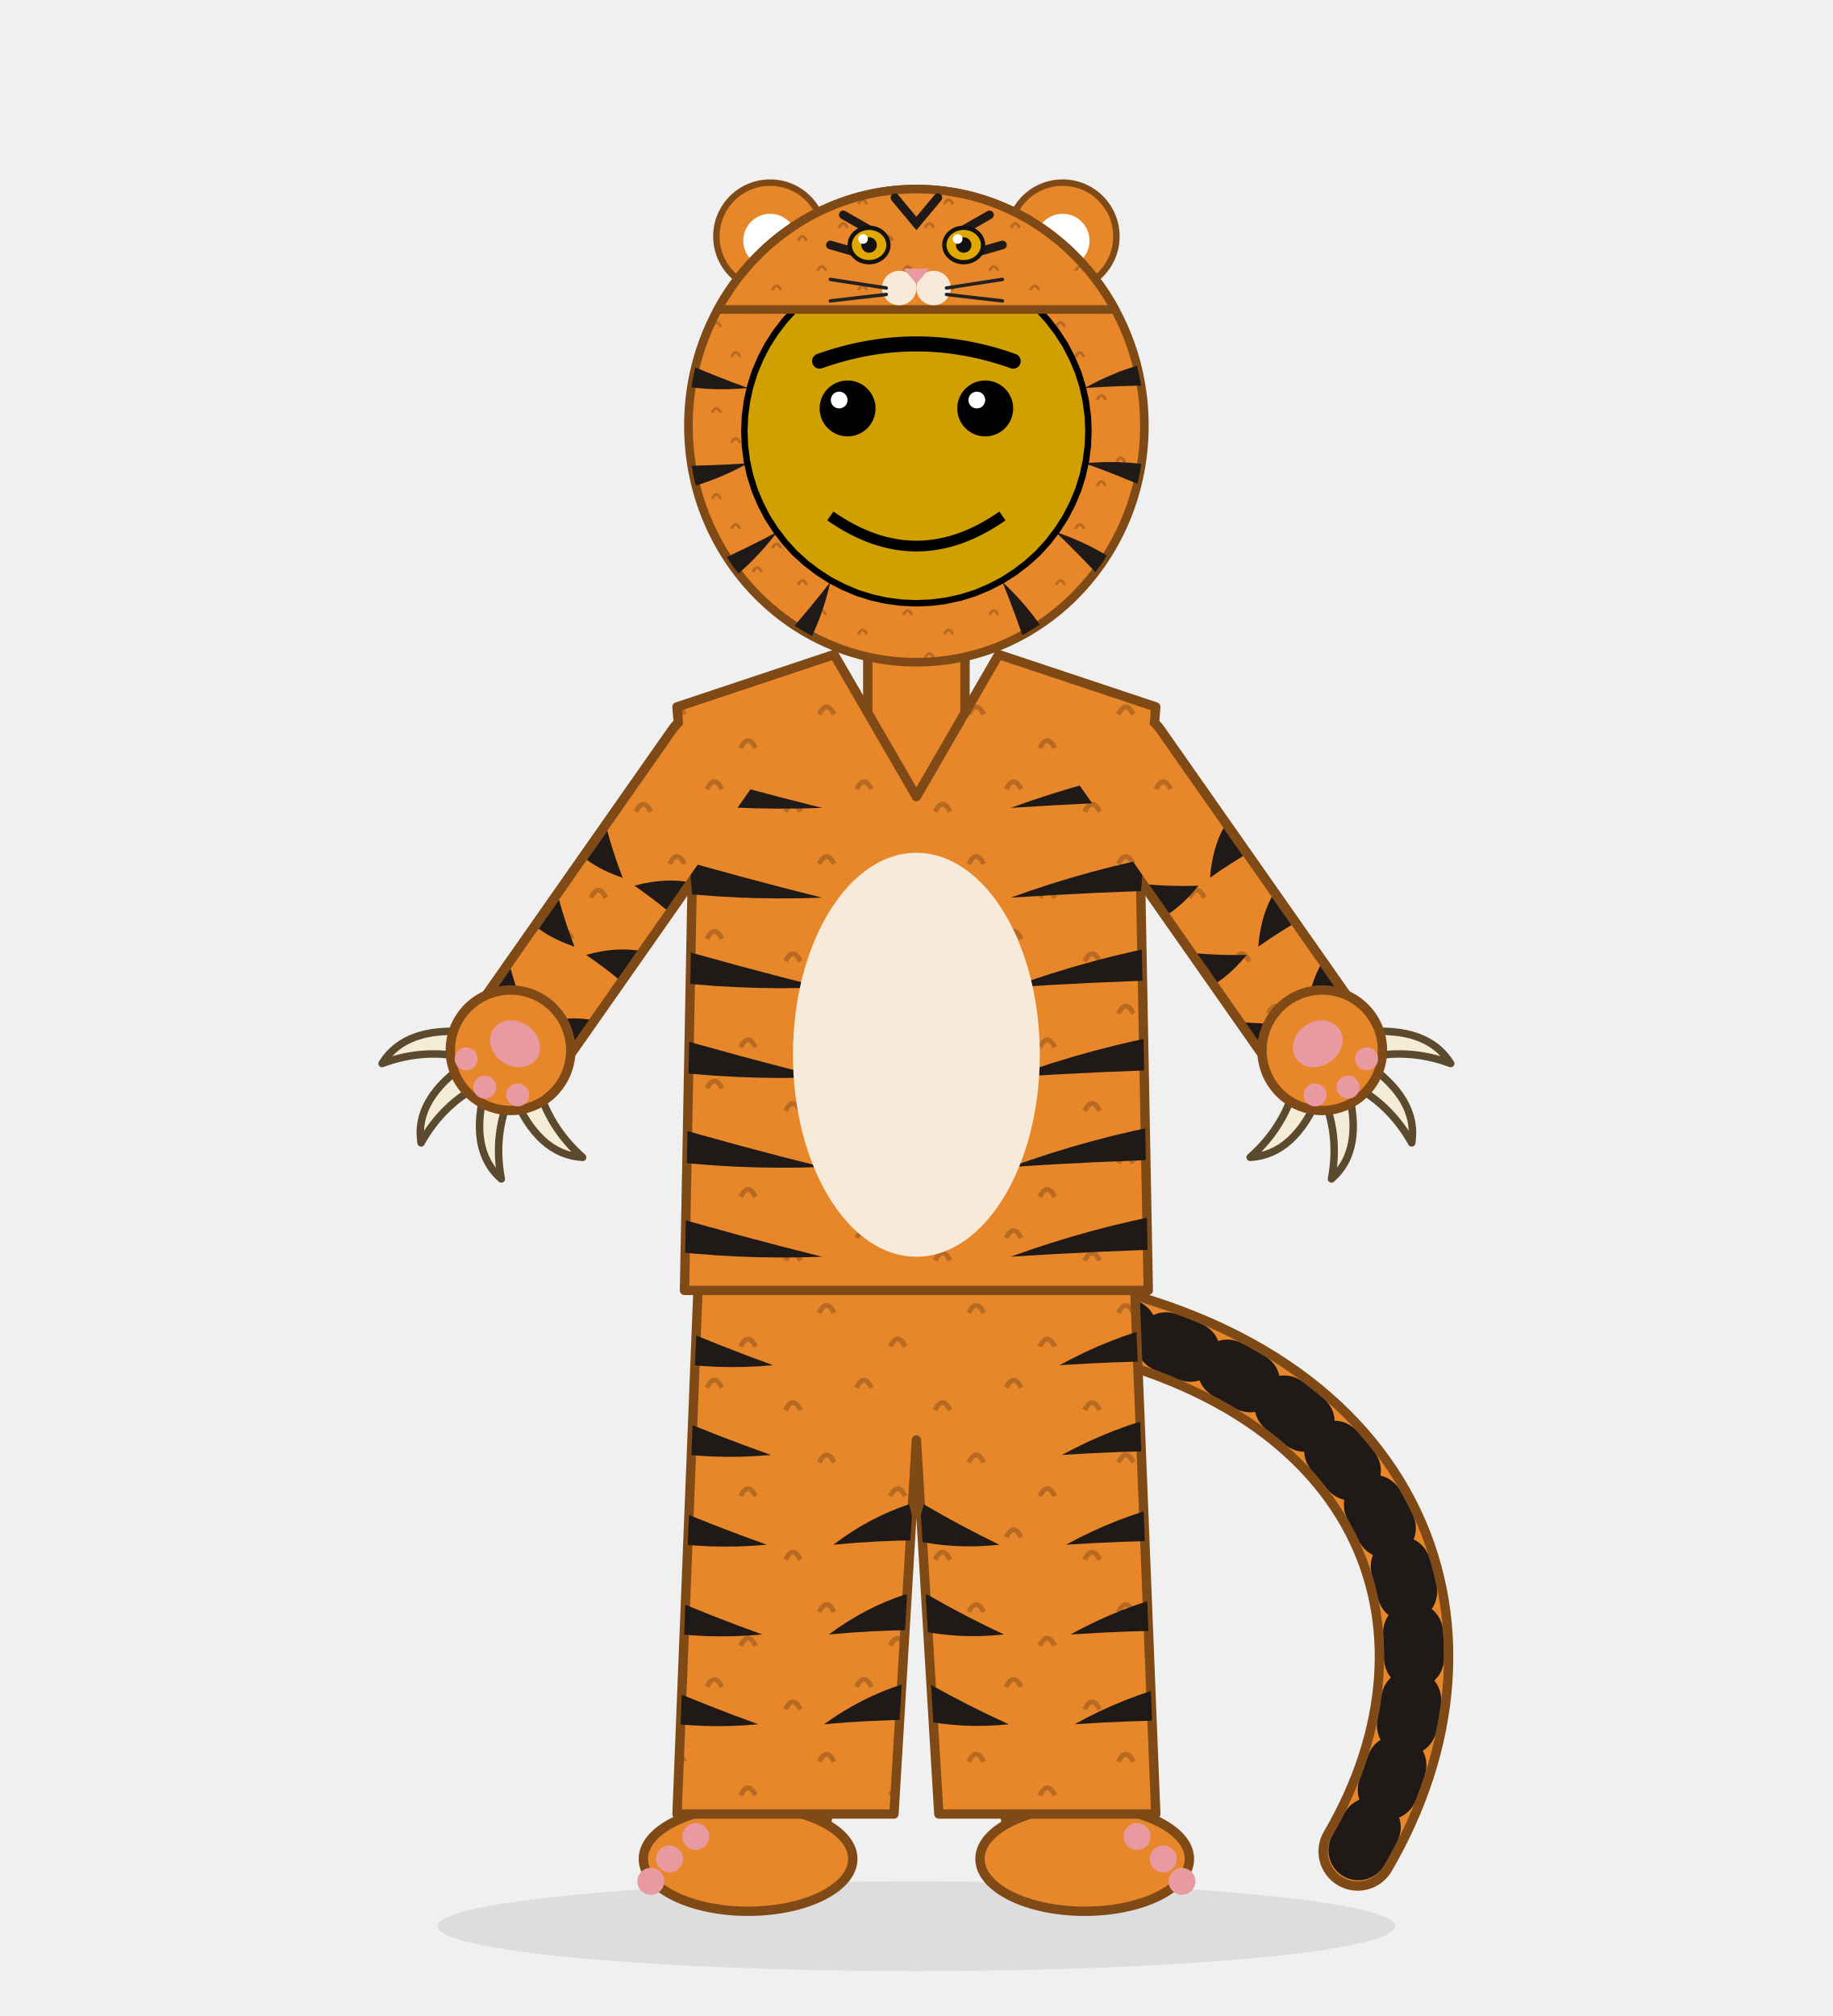
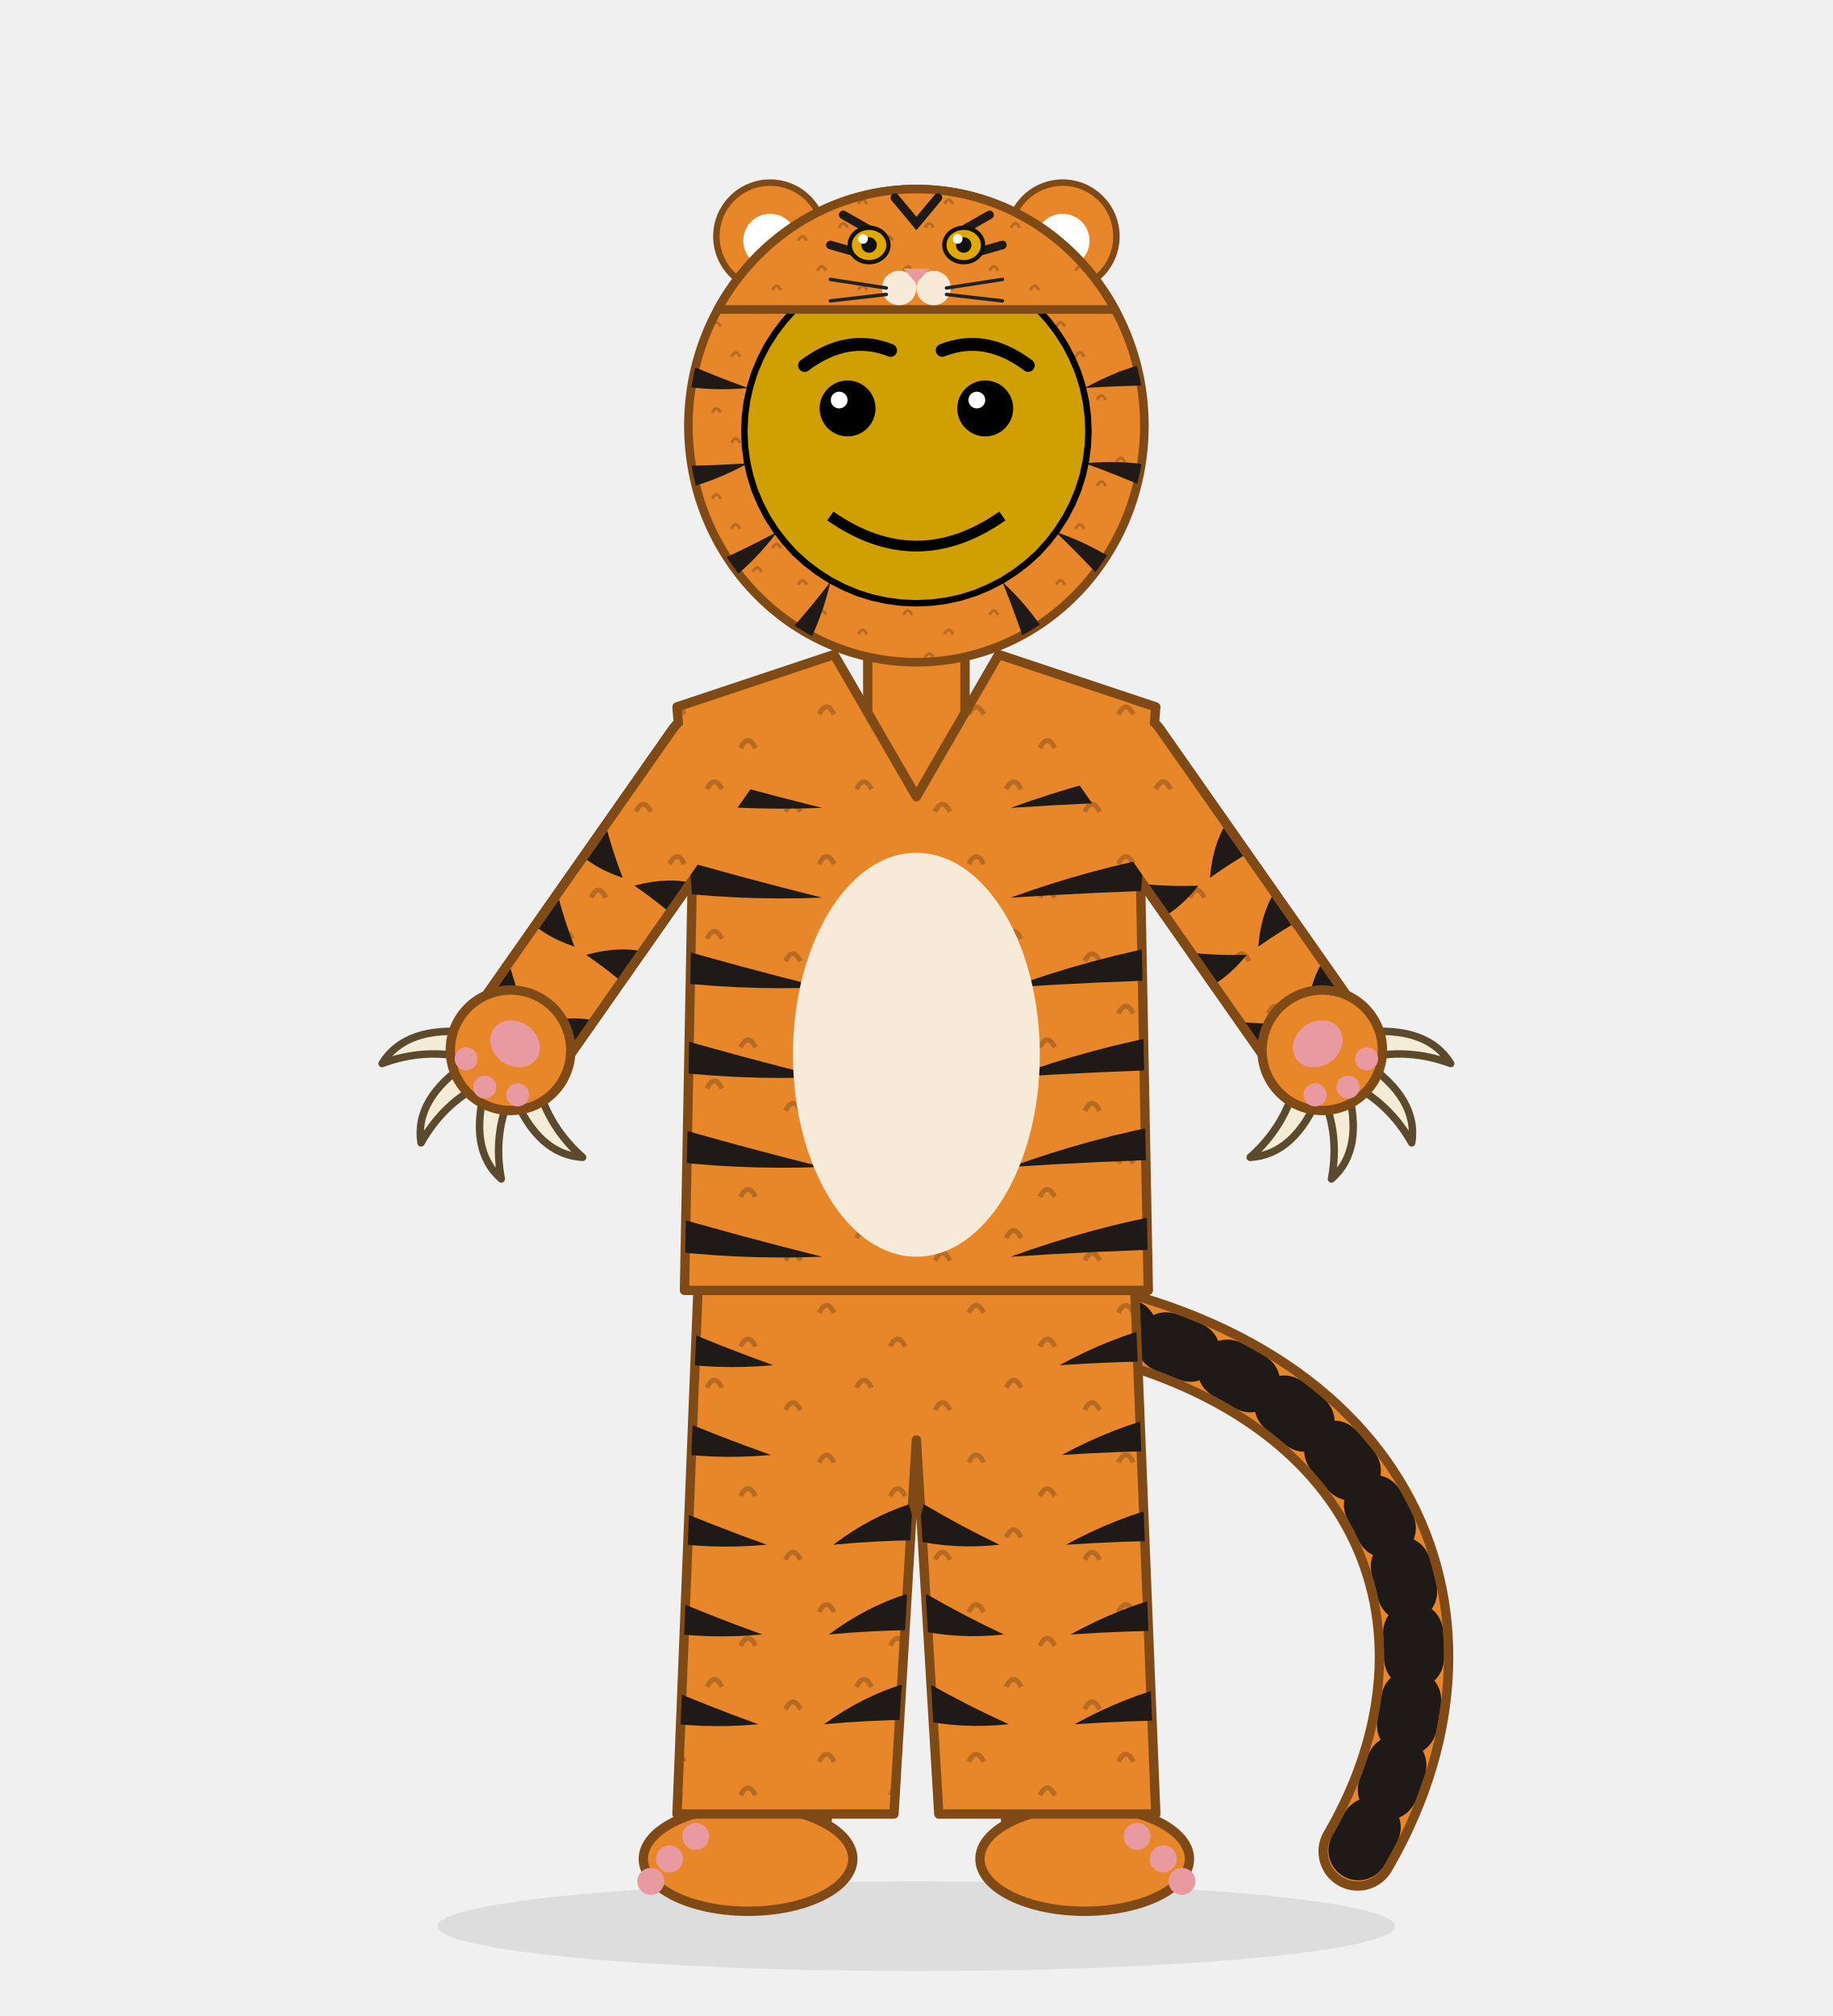
<svg xmlns="http://www.w3.org/2000/svg" id="pic" viewBox="-245 -195 490 539" width="490" height="539">
  <defs>
    <pattern id="pat-fur" width="40" height="40" patternUnits="userSpaceOnUse">
      <rect width="40" height="40" fill="#e8862a" />
      <path d="M5 22 q2 -4 4 0 M24 16 q2 -4 4 0 M14 36 q2 -4 4 0 M33 5 q2 -4 4 0" stroke="#a25e1d" stroke-width="1.3" fill="none" opacity="0.7" />
    </pattern>
    <pattern id="pat-bars" width="24" height="12" patternUnits="userSpaceOnUse">
      <rect width="24" height="12" fill="#e8862a" />
      <path d="M0 9 Q6 6 12 9 Q18 12 24 9" stroke="#1f1a17" stroke-width="2.5" fill="none" />
    </pattern>
  </defs>
  <g id="figure" transform="translate(0 320) scale(1.000) translate(0 -320)">
    <ellipse cx="0" cy="320" rx="128" ry="12" fill="#000" opacity="0.080" />
    <path d="M31.9 155 C128 170 153 240 118 300" fill="none" stroke="#804a17" stroke-width="21" stroke-linecap="round" />
    <path d="M31.9 155 C128 170 153 240 118 300" fill="none" stroke="#e8862a" stroke-width="16" stroke-linecap="round" />
    <path d="M31.9 155 C128 170 153 240 118 300" fill="none" stroke="#1f1a17" stroke-width="16" stroke-linecap="round" stroke-dasharray="7 11" />
    <line x1="35" y1="150" x2="35" y2="290" stroke="#804a17" stroke-width="25" stroke-linecap="round" />
    <line x1="35" y1="150" x2="35" y2="290" stroke="#e8862a" stroke-width="20" stroke-linecap="round" />
    <line x1="-35" y1="150" x2="-35" y2="290" stroke="#804a17" stroke-width="25" stroke-linecap="round" />
    <line x1="-35" y1="150" x2="-35" y2="290" stroke="#e8862a" stroke-width="20" stroke-linecap="round" />
    <ellipse cx="45" cy="302" rx="28" ry="14" fill="#e8862a" stroke="#804a17" stroke-width="2.5" />
    <circle cx="59" cy="296" r="3.6" fill="#e89aa0" />
    <circle cx="66" cy="302" r="3.6" fill="#e89aa0" />
    <circle cx="71" cy="308" r="3.6" fill="#e89aa0" />
    <ellipse cx="-45" cy="302" rx="28" ry="14" fill="#e8862a" stroke="#804a17" stroke-width="2.5" />
    <circle cx="-59" cy="296" r="3.6" fill="#e89aa0" />
    <circle cx="-66" cy="302" r="3.6" fill="#e89aa0" />
    <circle cx="-71" cy="308" r="3.6" fill="#e89aa0" />
    <polygon points="-58,140 58,140 64,290 6,290 0,190 -6,290 -64,290" fill="url(#pat-fur)" stroke="#804a17" stroke-width="2.5" stroke-linejoin="round" />
    <clipPath id="leg-stripes">
      <polygon points="-58,140 58,140 64,290 6,290 0,190 -6,290 -64,290" />
    </clipPath>
    <g clip-path="url(#leg-stripes)">
      <path d="M65.9 159.1 Q51.7 162.6 38.3 170 Q53.1 169 68 168.9 Z" fill="#1f1a17" />
      <path d="M-68 168.9 Q-53.6 171.4 -38.3 170 Q-52.2 165 -65.9 159.1 Z" fill="#1f1a17" />
      <path d="M66.9 183.1 Q52.5 186.6 38.9 194 Q53.8 193 68.9 192.9 Z" fill="#1f1a17" />
      <path d="M-68.9 192.9 Q-54.3 195.4 -38.9 194 Q-53 189 -66.9 183.1 Z" fill="#1f1a17" />
      <path d="M67.9 207.1 Q53.5 210.6 40 218 Q54.9 217 69.9 216.9 Z" fill="#1f1a17" />
      <path d="M-0.7 216.8 Q10.2 219.3 22.2 218 Q12 213.1 2 207.2 Z" fill="#1f1a17" />
      <path d="M-69.9 216.9 Q-55.4 219.4 -40 218 Q-54 213 -67.9 207.1 Z" fill="#1f1a17" />
      <path d="M-2 207.2 Q-12.6 210.7 -22.2 218 Q-10.9 216.9 0.7 216.8 Z" fill="#1f1a17" />
      <path d="M68.8 231.1 Q54.6 234.6 41.2 242 Q55.9 241 70.9 240.9 Z" fill="#1f1a17" />
      <path d="M0.1 240.8 Q11.2 243.3 23.4 242 Q12.9 237.1 2.7 231.2 Z" fill="#1f1a17" />
      <path d="M-70.9 240.9 Q-56.4 243.4 -41.2 242 Q-55.1 237 -68.8 231.1 Z" fill="#1f1a17" />
      <path d="M-2.7 231.2 Q-13.6 234.7 -23.4 242 Q-11.9 240.9 -0.1 240.8 Z" fill="#1f1a17" />
      <path d="M69.8 255.1 Q55.6 258.6 42.3 266 Q57 265 71.8 264.9 Z" fill="#1f1a17" />
      <path d="M0.8 264.8 Q12.3 267.3 24.7 266 Q13.9 261.1 3.4 255.2 Z" fill="#1f1a17" />
      <path d="M-71.8 264.9 Q-57.5 267.4 -42.3 266 Q-56.1 261 -69.8 255.1 Z" fill="#1f1a17" />
      <path d="M-3.4 255.2 Q-14.6 258.7 -24.7 266 Q-12.9 264.9 -0.8 264.8 Z" fill="#1f1a17" />
    </g>
    <rect x="-13" y="-42" width="26" height="66" rx="4" fill="#e8862a" stroke="#804a17" stroke-width="2.5" />
    <line x1="54" y1="8" x2="108.5" y2="85.8" stroke="#804a17" stroke-width="21" stroke-linecap="round" />
    <line x1="54" y1="8" x2="108.5" y2="85.8" stroke="#e8862a" stroke-width="16" stroke-linecap="round" />
    <line x1="-54" y1="8" x2="-108.5" y2="85.8" stroke="#804a17" stroke-width="21" stroke-linecap="round" />
    <line x1="-54" y1="8" x2="-108.5" y2="85.8" stroke="#e8862a" stroke-width="16" stroke-linecap="round" />
    <line x1="54" y1="8" x2="106.9" y2="83.5" stroke="#804a17" stroke-width="30" stroke-linecap="round" />
    <line x1="-54" y1="8" x2="-106.9" y2="83.5" stroke="#804a17" stroke-width="30" stroke-linecap="round" />
    <polygon points="-22,-20 0,18 22,-20 64,-6 60,44 62,150 -62,150 -60,44 -64,-6" fill="url(#pat-fur)" stroke="#804a17" stroke-width="2.5" stroke-linejoin="round" />
    <clipPath id="torso-stripes">
      <polygon points="-22,-20 0,18 22,-20 64,-6 60,44 62,150 -62,150 -60,44 -64,-6" />
    </clipPath>
    <g clip-path="url(#torso-stripes)">
      <path d="M69.2 9.1 Q46.9 13.1 25.2 21 Q47.9 19.5 70.8 18.9 Z" fill="#1f1a17" />
      <path d="M-70.8 18.9 Q-48.3 21.9 -25.2 21 Q-47.3 15.5 -69.2 9.1 Z" fill="#1f1a17" />
      <path d="M69.2 33.1 Q46.9 37.1 25.2 45 Q47.9 43.5 70.8 42.9 Z" fill="#1f1a17" />
      <path d="M-70.8 42.9 Q-48.3 45.9 -25.2 45 Q-47.3 39.5 -69.2 33.1 Z" fill="#1f1a17" />
      <path d="M69.2 57.1 Q46.9 61.1 25.2 69 Q47.9 67.5 70.8 66.9 Z" fill="#1f1a17" />
      <path d="M-70.8 66.9 Q-48.3 69.9 -25.2 69 Q-47.3 63.5 -69.2 57.1 Z" fill="#1f1a17" />
      <path d="M69.2 81.1 Q46.9 85.1 25.2 93 Q47.9 91.5 70.8 90.9 Z" fill="#1f1a17" />
      <path d="M-70.8 90.9 Q-48.3 93.9 -25.2 93 Q-47.3 87.5 -69.2 81.1 Z" fill="#1f1a17" />
      <path d="M69.2 105.1 Q46.9 109.1 25.2 117 Q47.9 115.5 70.8 114.9 Z" fill="#1f1a17" />
      <path d="M-70.8 114.9 Q-48.3 117.9 -25.2 117 Q-47.3 111.5 -69.2 105.1 Z" fill="#1f1a17" />
      <path d="M69.2 129.1 Q46.9 133.1 25.2 141 Q47.9 139.5 70.8 138.9 Z" fill="#1f1a17" />
      <path d="M-70.8 138.9 Q-48.3 141.9 -25.2 141 Q-47.3 135.5 -69.2 129.1 Z" fill="#1f1a17" />
    </g>
    <ellipse cx="0" cy="87" rx="33" ry="54" fill="#f7ead8" />
    <g transform="translate(-57.5 -143.3) scale(0.575)">
      <defs>
        <clipPath id="above-crack">
          <rect x="-2000" y="-4000" width="4200" height="4060" />
        </clipPath>
        <clipPath id="below-crack">
          <rect x="-2000" y="60" width="4200" height="4000" />
        </clipPath>
        <clipPath id="hood-brim">
          <rect x="-200" y="-400" width="600" height="454" />
        </clipPath>
        <clipPath id="hood-inside">
          <ellipse cx="100" cy="108" rx="106" ry="110" />
        </clipPath>
      </defs>
      <g transform="">
        <g transform="translate(100 110.6) scale(1.000 1.000) translate(-100 -110.6)">
          <circle cx="32" cy="20" r="25" fill="#e8862a" stroke="#804a17" stroke-width="3" />
          <circle cx="32" cy="22" r="12.5" fill="#ffffff" />
          <circle cx="168" cy="20" r="25" fill="#e8862a" stroke="#804a17" stroke-width="3" />
          <circle cx="168" cy="22" r="12.5" fill="#ffffff" />
          <ellipse cx="100" cy="108" rx="106" ry="110" fill="url(#pat-fur)" stroke="#804a17" stroke-width="4" />
          <clipPath id="hood-stripes">
            <ellipse cx="100" cy="108" rx="106" ry="110" />
          </clipPath>
          <g clip-path="url(#hood-stripes)">
            <path d="M208.4 78.5 Q192.9 82.4 178.3 90.5 Q194.4 89.4 210.7 89.3 Z" fill="#1f1a17" />
            <path d="M-10.7 89.3 Q5.1 92.1 21.7 90.5 Q6.6 85.1 -8.4 78.5 Z" fill="#1f1a17" />
            <path d="M210.7 126.7 Q194.9 123.9 178.3 125.5 Q193.4 130.9 208.4 137.5 Z" fill="#1f1a17" />
            <path d="M-8.4 137.5 Q7.1 133.6 21.7 125.5 Q5.6 126.6 -10.7 126.7 Z" fill="#1f1a17" />
            <path d="M193.8 171.7 Q180.6 162.8 164.7 157.4 Q176.4 168.6 187.4 180.6 Z" fill="#1f1a17" />
            <path d="M12.6 180.6 Q25.2 170.8 35.3 157.4 Q21 165 6.2 171.7 Z" fill="#1f1a17" />
            <path d="M160.8 205.7 Q152.3 192.1 140 180.7 Q146.1 195.7 151.2 211.2 Z" fill="#1f1a17" />
            <path d="M48.8 211.2 Q56.3 197.1 60 180.7 Q50.1 193.5 39.2 205.7 Z" fill="#1f1a17" />
          </g>
        </g>
      </g>
      <path d="M180 110.6 L179.7 117.6 L178.8 124.5 L177.3 131.3 L175.2 138 L172.5 144.4 L169.3 150.6 L165.5 156.5 L161.3 162 L156.6 167.2 L151.4 171.9 L145.9 176.1 L140 179.9 L133.8 183.1 L127.4 185.8 L120.7 187.9 L113.9 189.4 L107 190.3 L100 190.6 L93 190.3 L86.1 189.4 L79.3 187.9 L72.6 185.8 L66.2 183.1 L60 179.9 L54.1 176.1 L48.6 171.9 L43.4 167.2 L38.7 162 L34.5 156.5 L30.7 150.6 L27.5 144.4 L24.8 138 L22.7 131.3 L21.2 124.5 L20.3 117.6 L20 110.6 L20.3 103.6 L21.2 96.7 L22.7 89.9 L24.8 83.2 L27.5 76.8 L30.7 70.6 L34.5 64.7 L38.7 59.2 L43.4 54 L48.6 49.3 L54.1 45.1 L60 41.3 L66.2 38.1 L72.6 35.4 L79.3 33.3 L86.1 31.8 L93 30.9 L100 30.6 L107 30.9 L113.9 31.8 L120.7 33.3 L127.4 35.4 L133.8 38.1 L140 41.3 L145.9 45.1 L151.4 49.3 L156.6 54 L161.3 59.2 L165.5 64.7 L169.3 70.6 L172.5 76.8 L175.2 83.2 L177.3 89.9 L178.8 96.7 L179.7 103.6 Z" fill="#cfa000" stroke="black" stroke-width="3" />
      <g transform="">
        <g transform="translate(100 110.6) scale(1.000 1.000) translate(-100 -110.6)">
          <ellipse cx="100" cy="108" rx="106" ry="110" fill="url(#pat-fur)" stroke="#804a17" stroke-width="4" clip-path="url(#hood-brim)" />
          <line x1="0" y1="54" x2="200" y2="54" stroke="#804a17" stroke-width="4" clip-path="url(#hood-inside)" />
          <path d="M90 2 L100 14 L110 2 M66 10 L80 18 M134 10 L120 18 M60 24 L74 28 M140 24 L126 28" stroke="#1f1a17" stroke-width="4" stroke-linecap="round" fill="none" />
          <ellipse cx="78" cy="24" rx="9" ry="8" fill="#e0a800" stroke="#111" stroke-width="2" />
          <circle cx="78" cy="24" r="3.6" fill="#111" />
          <circle cx="75.2" cy="21.2" r="2.24" fill="#ffffff" />
          <ellipse cx="122" cy="24" rx="9" ry="8" fill="#e0a800" stroke="#111" stroke-width="2" />
          <circle cx="122" cy="24" r="3.6" fill="#111" />
          <circle cx="119.2" cy="21.2" r="2.24" fill="#ffffff" />
          <circle cx="92" cy="44" r="8" fill="#f7ead8" />
          <circle cx="108" cy="44" r="8" fill="#f7ead8" />
          <path d="M94 35 L106 35 L100 42 Z" fill="#e89aa0" />
          <path d="M86 44 L60 40 M86 47 L60 50 M114 44 L140 40 M114 47 L140 50" stroke="#222" stroke-width="1.6" stroke-linecap="round" />
        </g>
      </g>
    </g>
    <g transform="translate(-57.5 -143.3) scale(0.575)">
      <g transform="translate(0 0)">
        <g transform="rotate(0 68 100) translate(68 100) scale(1 1.000) translate(-68 -100)">
          <circle cx="68" cy="100" r="13" fill="#000000" />
        </g>
        <circle cx="64.1" cy="96.1" r="3.9" fill="#ffffff" />
        <g transform="rotate(0 132 100) translate(132 100) scale(1 1.000) translate(-132 -100)">
          <circle cx="132" cy="100" r="13" fill="#000000" />
        </g>
        <circle cx="128.1" cy="96.1" r="3.9" fill="#ffffff" />
      </g>
    </g>
    <g transform="translate(-57.5 -143.3) scale(0.575)">
-       <path d="M55 78 Q100 62 145 78" stroke="black" fill="none" stroke-width="7" stroke-linecap="round" />
+       <path d="M48 80 Q68 65 88 73 M152 80 Q132 65 112 73" stroke="black" fill="none" stroke-width="6" stroke-linecap="round" />
      <g transform="translate(100 150) scale(1.000 1.000) translate(-100 -150)">
        <path d="M60 150 Q100 178 140 150" stroke="black" fill="none" stroke-width="5" stroke-linejoin="round" />
      </g>
    </g>
    <clipPath id="off-body">
      <path clip-rule="evenodd" d="M-5000 -5000 H5000 V5000 H-5000 Z M-21.3,-21.8 L0,15 L21.3,-21.8 L65.6,-7.1 L61.5,44 L63.5,151.5 L-63.5,151.5 L-61.5,44 L-65.6,-7.1 Z" />
    </clipPath>
    <g clip-path="url(#off-body)">
      <line x1="54" y1="8" x2="108.5" y2="85.8" stroke="#804a17" stroke-width="21" stroke-linecap="round" />
      <line x1="54" y1="8" x2="108.5" y2="85.8" stroke="#e8862a" stroke-width="16" stroke-linecap="round" />
      <line x1="-54" y1="8" x2="-108.5" y2="85.8" stroke="#804a17" stroke-width="21" stroke-linecap="round" />
      <line x1="-54" y1="8" x2="-108.5" y2="85.8" stroke="#e8862a" stroke-width="16" stroke-linecap="round" />
      <line x1="54" y1="8" x2="106.9" y2="83.5" stroke="#804a17" stroke-width="30" stroke-linecap="round" />
      <line x1="-54" y1="8" x2="-106.9" y2="83.5" stroke="#804a17" stroke-width="30" stroke-linecap="round" />
    </g>
    <line x1="54" y1="8" x2="106.9" y2="83.5" stroke="url(#pat-fur)" stroke-width="25" stroke-linecap="round" />
    <line x1="-54" y1="8" x2="-106.9" y2="83.5" stroke="url(#pat-fur)" stroke-width="25" stroke-linecap="round" />
    <clipPath id="arm-stripes1">
      <polygon points="43.8,15.2 96.6,90.7 117.1,76.3 64.2,0.8" />
    </clipPath>
    <g clip-path="url(#arm-stripes1)">
      <path d="M62.6 51.9 Q69.7 49 75.4 41.8 Q67.4 42.1 59.1 41.2 Z" fill="#1f1a17" />
      <path d="M83.4 24.2 Q79.2 30.5 78.5 39.7 Q85 35 92.3 31.1 Z" fill="#1f1a17" />
      <path d="M75.5 70.3 Q82.6 67.4 88.3 60.3 Q80.3 60.5 72 59.6 Z" fill="#1f1a17" />
      <path d="M96.3 42.6 Q92.1 49 91.4 58.1 Q97.9 53.5 105.2 49.5 Z" fill="#1f1a17" />
      <path d="M88.4 88.8 Q95.5 85.9 101.2 78.7 Q93.2 78.9 84.9 78.1 Z" fill="#1f1a17" />
      <path d="M109.3 61 Q105 67.4 104.3 76.6 Q110.8 71.9 118.1 67.9 Z" fill="#1f1a17" />
    </g>
    <clipPath id="arm-stripes-1">
      <polygon points="-64.2,0.8 -117.1,76.3 -96.6,90.7 -43.8,15.2" />
    </clipPath>
    <g clip-path="url(#arm-stripes-1)">
      <path d="M-92.3 31.1 Q-87.2 36.8 -78.5 39.7 Q-81.4 32.3 -83.4 24.2 Z" fill="#1f1a17" />
      <path d="M-59.1 41.2 Q-66.6 39.4 -75.4 41.8 Q-68.8 46.3 -62.6 51.9 Z" fill="#1f1a17" />
      <path d="M-105.2 49.5 Q-100.1 55.2 -91.4 58.1 Q-94.3 50.7 -96.3 42.6 Z" fill="#1f1a17" />
      <path d="M-72 59.6 Q-79.5 57.8 -88.3 60.3 Q-81.7 64.8 -75.5 70.3 Z" fill="#1f1a17" />
      <path d="M-118.1 67.9 Q-113 73.6 -104.3 76.6 Q-107.2 69.1 -109.3 61 Z" fill="#1f1a17" />
      <path d="M-84.9 78.1 Q-92.4 76.2 -101.2 78.7 Q-94.6 83.2 -88.4 88.8 Z" fill="#1f1a17" />
    </g>
    <g transform="translate(108.5 85.8) rotate(55) scale(1 1)">
      <path d="M2.2 -11.5 Q10.7 -26.8 22.6 -26.1 Q12.6 -19.2 8.3 -8.2 Z" fill="#f4ecd6" stroke="#5c4a2e" stroke-width="2" stroke-linejoin="round" />
      <path d="M9.1 -7.4 Q25.4 -13.7 34 -5.4 Q21.9 -6.6 11.7 -1 Z" fill="#f4ecd6" stroke="#5c4a2e" stroke-width="2" stroke-linejoin="round" />
      <path d="M11.7 0.1 Q28.3 5.9 29.6 17.7 Q21.1 9 9.6 6.8 Z" fill="#f4ecd6" stroke="#5c4a2e" stroke-width="2" stroke-linejoin="round" />
      <path d="M9.2 7.3 Q18.7 22 12.4 32.2 Q11 20.1 3.4 11.2 Z" fill="#f4ecd6" stroke="#5c4a2e" stroke-width="2" stroke-linejoin="round" />
      <circle r="16.1" fill="#e8862a" stroke="#804a17" stroke-width="2.5" />
      <ellipse cx="-2.1" rx="5.88" ry="7" fill="#e89aa0" />
      <circle cx="8.68" cy="-8.4" r="3.08" fill="#e89aa0" />
      <circle cx="12.04" cy="0" r="3.08" fill="#e89aa0" />
      <circle cx="8.68" cy="8.4" r="3.08" fill="#e89aa0" />
    </g>
    <g transform="translate(-108.5 85.8) rotate(125) scale(1 -1)">
      <path d="M2.2 -11.5 Q10.7 -26.8 22.6 -26.1 Q12.6 -19.2 8.3 -8.2 Z" fill="#f4ecd6" stroke="#5c4a2e" stroke-width="2" stroke-linejoin="round" />
      <path d="M9.1 -7.4 Q25.4 -13.7 34 -5.4 Q21.9 -6.6 11.7 -1 Z" fill="#f4ecd6" stroke="#5c4a2e" stroke-width="2" stroke-linejoin="round" />
      <path d="M11.7 0.1 Q28.3 5.9 29.6 17.7 Q21.1 9 9.6 6.8 Z" fill="#f4ecd6" stroke="#5c4a2e" stroke-width="2" stroke-linejoin="round" />
      <path d="M9.2 7.3 Q18.7 22 12.4 32.2 Q11 20.1 3.4 11.2 Z" fill="#f4ecd6" stroke="#5c4a2e" stroke-width="2" stroke-linejoin="round" />
      <circle r="16.1" fill="#e8862a" stroke="#804a17" stroke-width="2.5" />
      <ellipse cx="-2.1" rx="5.88" ry="7" fill="#e89aa0" />
      <circle cx="8.68" cy="-8.4" r="3.08" fill="#e89aa0" />
      <circle cx="12.04" cy="0" r="3.08" fill="#e89aa0" />
      <circle cx="8.68" cy="8.4" r="3.08" fill="#e89aa0" />
    </g>
  </g>
</svg>
